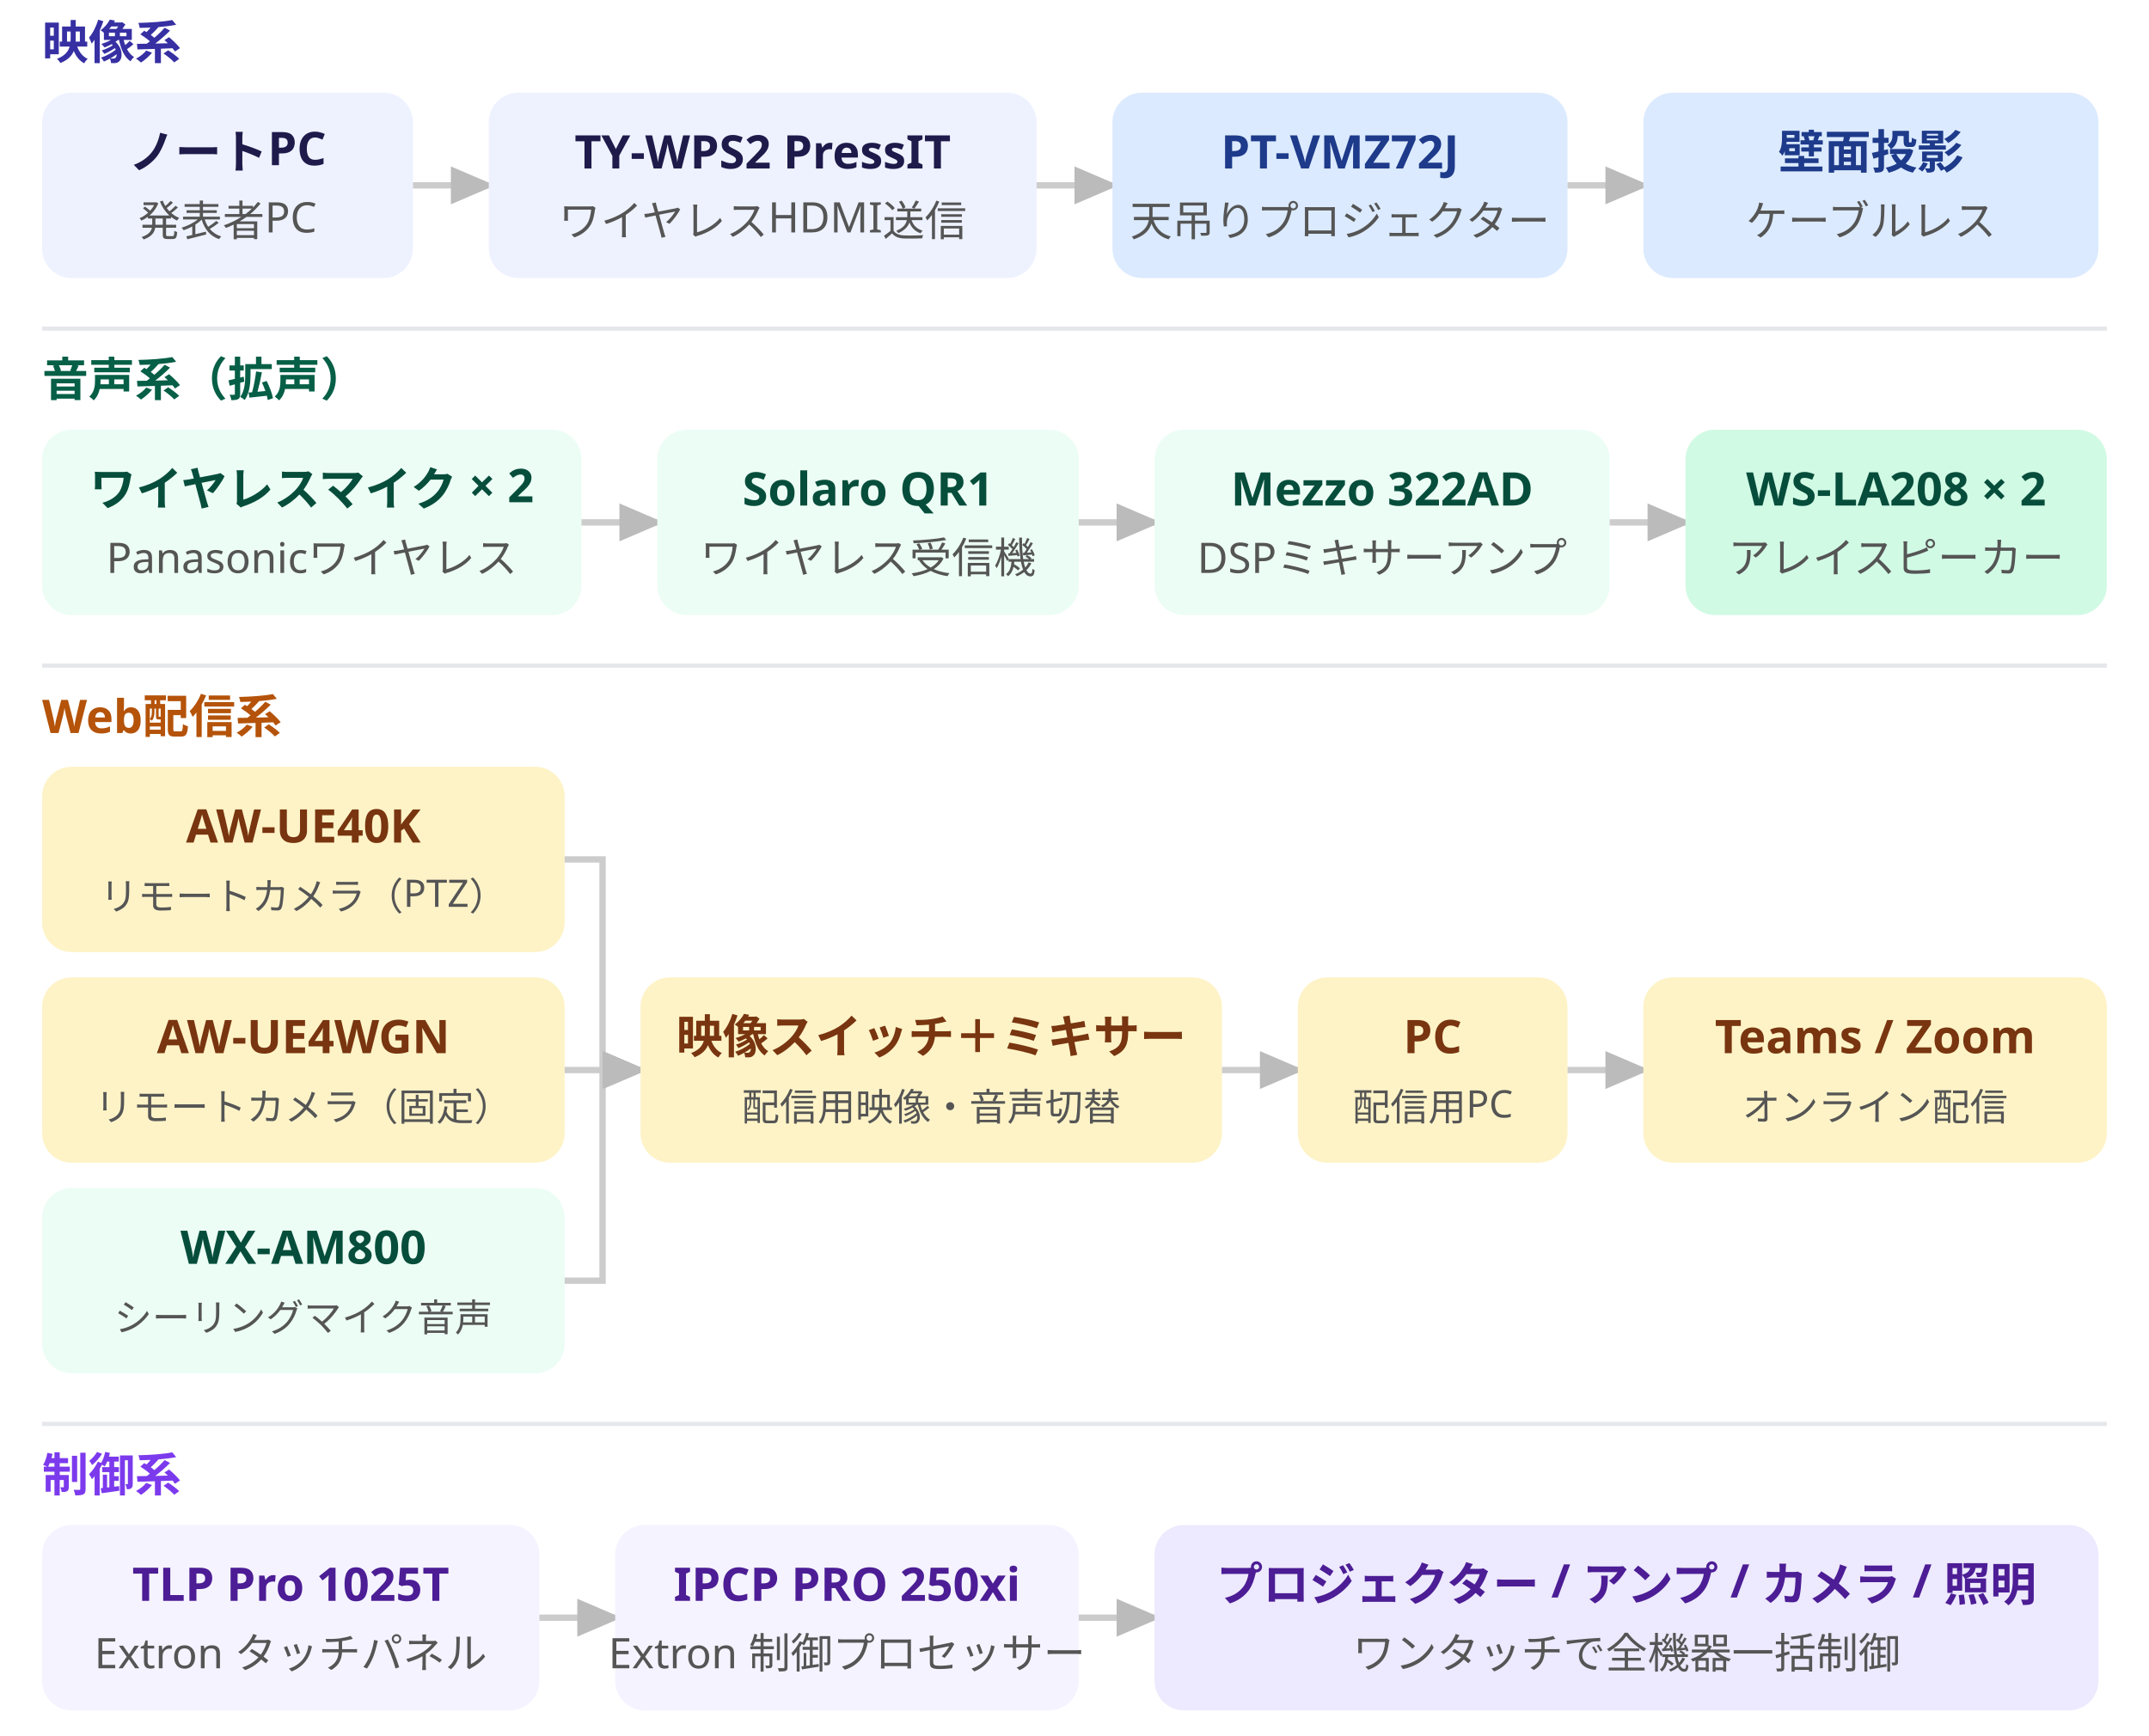
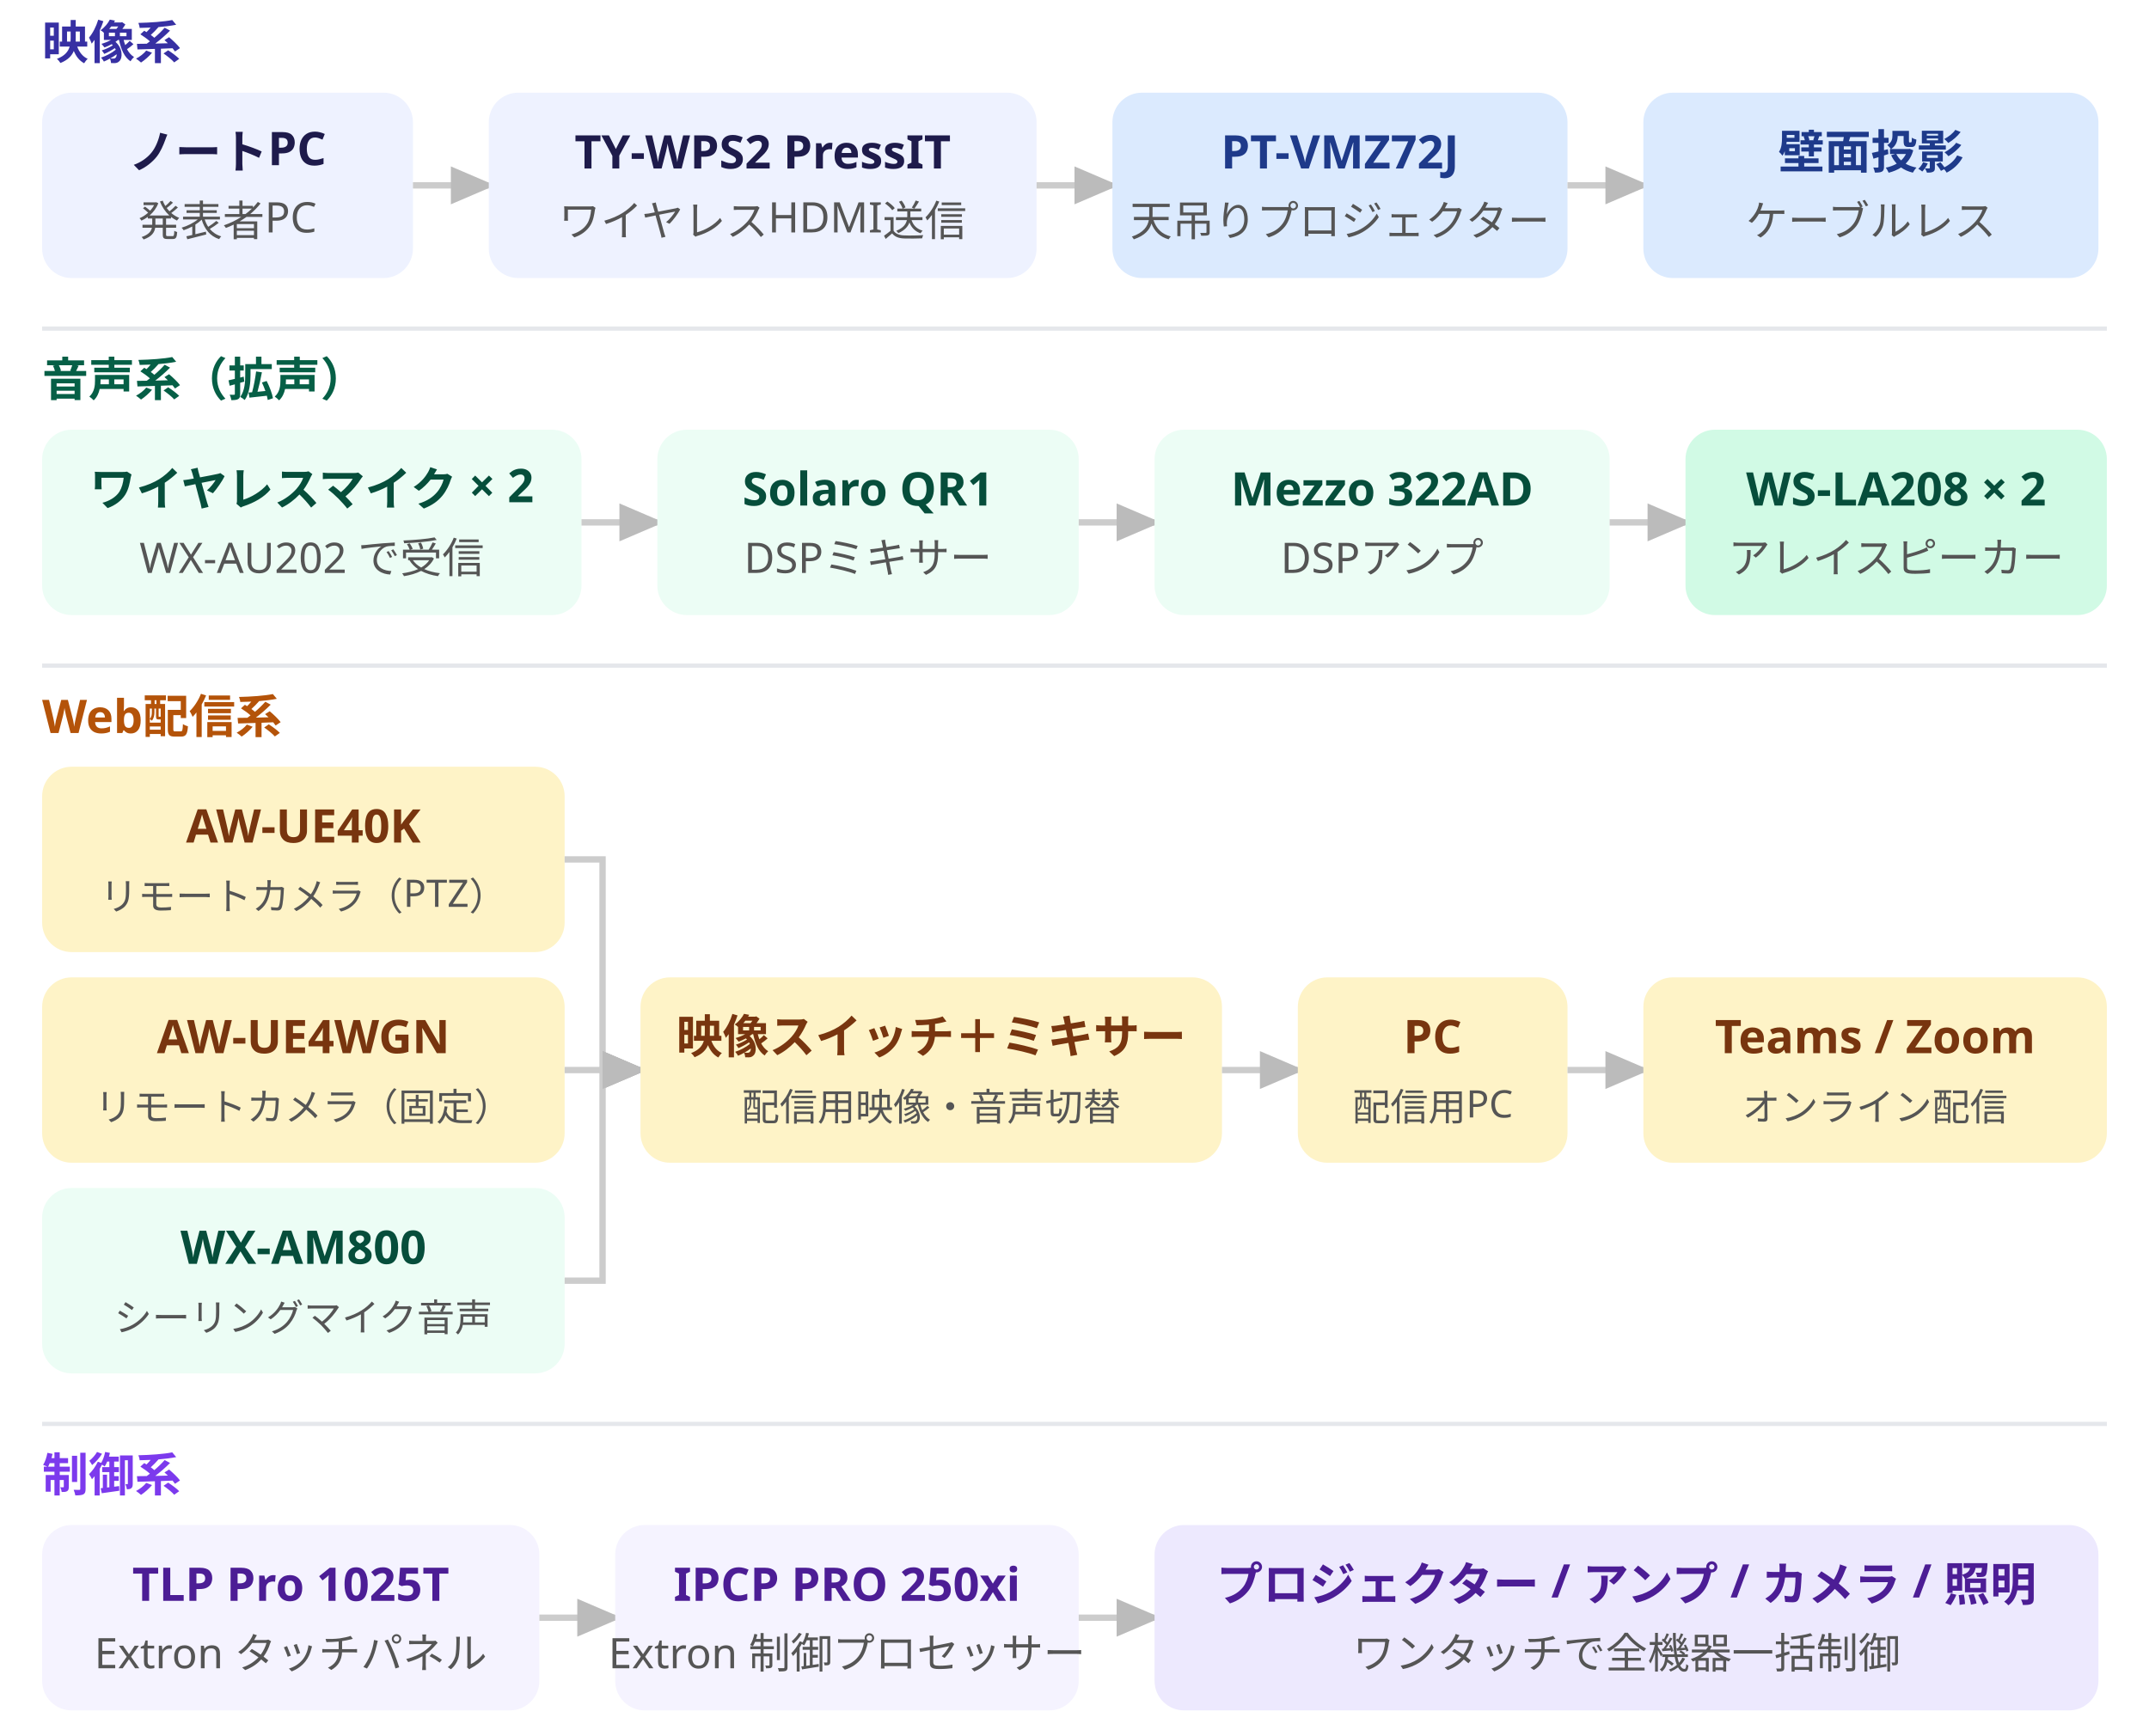
<svg xmlns="http://www.w3.org/2000/svg" viewBox="0 0 510 412" style="font-family:sans-serif;">
  <defs>
    <marker id="arw" markerWidth="7" markerHeight="7" refX="6" refY="3" orient="auto">
      <path d="M0,0 L0,6 L7,3 z" fill="#bbb" />
    </marker>
  </defs>
  <text x="10" y="14" font-size="11" font-weight="bold" fill="#3730a3">映像系</text>
  <rect x="10" y="22" width="88" height="44" rx="7" fill="#EEF2FF" />
  <text x="54" y="40" font-size="11" font-weight="bold" text-anchor="middle" fill="#1e1b4b">ノートPC</text>
  <text x="54" y="56" font-size="10" text-anchor="middle" fill="#555">発表者PC</text>
  <path d="M98,44 L116,44" stroke="#ccc" stroke-width="1.5" fill="none" marker-end="url(#arw)" />
  <rect x="116" y="22" width="130" height="44" rx="7" fill="#EEF2FF" />
  <text x="181" y="40" font-size="11" font-weight="bold" text-anchor="middle" fill="#1e1b4b">TY-WPS2 PressIT</text>
  <text x="181" y="56" font-size="10" text-anchor="middle" fill="#555">ワイヤレスHDMI送信</text>
  <path d="M246,44 L264,44" stroke="#ccc" stroke-width="1.5" fill="none" marker-end="url(#arw)" />
  <rect x="264" y="22" width="108" height="44" rx="7" fill="#DBEAFE" />
  <text x="318" y="40" font-size="11" font-weight="bold" text-anchor="middle" fill="#1e3a8a">PT-VMZ72J</text>
  <text x="318" y="56" font-size="10" text-anchor="middle" fill="#555">天吊りプロジェクター</text>
  <path d="M372,44 L390,44" stroke="#ccc" stroke-width="1.5" fill="none" marker-end="url(#arw)" />
  <rect x="390" y="22" width="108" height="44" rx="7" fill="#DBEAFE" />
  <text x="444" y="40" font-size="11" font-weight="bold" text-anchor="middle" fill="#1e3a8a">壁面投影</text>
  <text x="444" y="56" font-size="10" text-anchor="middle" fill="#555">ケーブルレス</text>
  <line x1="10" y1="78" x2="500" y2="78" stroke="#e5e7eb" stroke-width="1" />
  <text x="10" y="94" font-size="11" font-weight="bold" fill="#065f46">音声系（拡声）</text>
  <rect x="10" y="102" width="128" height="44" rx="7" fill="#ECFDF5" />
  <text x="74" y="120" font-size="11" font-weight="bold" text-anchor="middle" fill="#064e3b">ワイヤレスマイク × 2</text>
-   <text x="74" y="136" font-size="10" text-anchor="middle" fill="#555">Panasonicワイヤレス</text>
+   <text x="74" y="136" font-size="10" text-anchor="middle" fill="#555">WX-AU202 で受信</text>
  <path d="M138,124 L156,124" stroke="#ccc" stroke-width="1.5" fill="none" marker-end="url(#arw)" />
  <rect x="156" y="102" width="100" height="44" rx="7" fill="#ECFDF5" />
  <text x="206" y="120" font-size="11" font-weight="bold" text-anchor="middle" fill="#064e3b">Solaro QR1</text>
-   <text x="206" y="136" font-size="10" text-anchor="middle" fill="#555">ワイヤレス受信機</text>
+   <text x="206" y="136" font-size="10" text-anchor="middle" fill="#555">DSPミキサー</text>
  <path d="M256,124 L274,124" stroke="#ccc" stroke-width="1.5" fill="none" marker-end="url(#arw)" />
  <rect x="274" y="102" width="108" height="44" rx="7" fill="#ECFDF5" />
  <text x="328" y="120" font-size="11" font-weight="bold" text-anchor="middle" fill="#064e3b">Mezzo 322AD</text>
-   <text x="328" y="136" font-size="10" text-anchor="middle" fill="#555">DSPミキサーアンプ</text>
+   <text x="328" y="136" font-size="10" text-anchor="middle" fill="#555">DSPアンプ</text>
  <path d="M382,124 L400,124" stroke="#ccc" stroke-width="1.5" fill="none" marker-end="url(#arw)" />
  <rect x="400" y="102" width="100" height="44" rx="7" fill="#D1FAE5" />
  <text x="450" y="120" font-size="11" font-weight="bold" text-anchor="middle" fill="#064e3b">WS-LA208 × 2</text>
  <text x="450" y="136" font-size="10" text-anchor="middle" fill="#555">アレイスピーカー</text>
  <line x1="10" y1="158" x2="500" y2="158" stroke="#e5e7eb" stroke-width="1" />
  <text x="10" y="174" font-size="11" font-weight="bold" fill="#b45309">Web配信系</text>
  <rect x="10" y="182" width="124" height="44" rx="7" fill="#FEF3C7" />
  <text x="72" y="200" font-size="11" font-weight="bold" text-anchor="middle" fill="#78350f">AW-UE40K</text>
  <text x="72" y="216" font-size="9" text-anchor="middle" fill="#555">リモートカメラ（PTZ）</text>
  <rect x="10" y="232" width="124" height="44" rx="7" fill="#FEF3C7" />
  <text x="72" y="250" font-size="11" font-weight="bold" text-anchor="middle" fill="#78350f">AW-UE4WGN</text>
  <text x="72" y="266" font-size="9" text-anchor="middle" fill="#555">リモートカメラ（固定）</text>
  <rect x="10" y="282" width="124" height="44" rx="7" fill="#ECFDF5" />
  <text x="72" y="300" font-size="11" font-weight="bold" text-anchor="middle" fill="#064e3b">WX-AM800</text>
  <text x="72" y="316" font-size="9" text-anchor="middle" fill="#555">シーリングマイク音声</text>
  <path d="M134,204 L143,204 L143,254 L152,254" stroke="#ccc" stroke-width="1.5" fill="none" marker-end="url(#arw)" />
  <path d="M134,254 L152,254" stroke="#ccc" stroke-width="1.5" fill="none" marker-end="url(#arw)" />
  <path d="M134,304 L143,304 L143,254 L152,254" stroke="#ccc" stroke-width="1.5" fill="none" marker-end="url(#arw)" />
  <rect x="152" y="232" width="138" height="44" rx="7" fill="#FEF3C7" />
  <text x="221" y="250" font-size="11" font-weight="bold" text-anchor="middle" fill="#78350f">映像スイッチ＋ミキサー</text>
  <text x="221" y="266" font-size="9" text-anchor="middle" fill="#555">配信用映像・音声切替</text>
  <path d="M290,254 L308,254" stroke="#ccc" stroke-width="1.5" fill="none" marker-end="url(#arw)" />
  <rect x="308" y="232" width="64" height="44" rx="7" fill="#FEF3C7" />
  <text x="340" y="250" font-size="11" font-weight="bold" text-anchor="middle" fill="#78350f">PC</text>
  <text x="340" y="266" font-size="9" text-anchor="middle" fill="#555">配信用PC</text>
  <path d="M372,254 L390,254" stroke="#ccc" stroke-width="1.5" fill="none" marker-end="url(#arw)" />
  <rect x="390" y="232" width="110" height="44" rx="7" fill="#FEF3C7" />
  <text x="445" y="250" font-size="11" font-weight="bold" text-anchor="middle" fill="#78350f">Teams / Zoom</text>
  <text x="445" y="266" font-size="9" text-anchor="middle" fill="#555">オンライン配信</text>
  <line x1="10" y1="338" x2="500" y2="338" stroke="#e5e7eb" stroke-width="1" />
  <text x="10" y="354" font-size="11" font-weight="bold" fill="#7c3aed">制御系</text>
  <rect x="10" y="362" width="118" height="44" rx="7" fill="#F5F3FF" />
  <text x="69" y="380" font-size="11" font-weight="bold" text-anchor="middle" fill="#4c1d95">TLP Pro 1025T</text>
  <text x="69" y="396" font-size="10" text-anchor="middle" fill="#555">Extron タッチパネル</text>
  <path d="M128,384 L146,384" stroke="#ccc" stroke-width="1.5" fill="none" marker-end="url(#arw)" />
  <rect x="146" y="362" width="110" height="44" rx="7" fill="#F5F3FF" />
  <text x="201" y="380" font-size="11" font-weight="bold" text-anchor="middle" fill="#4c1d95">IPCP PRO 250xi</text>
  <text x="201" y="396" font-size="10" text-anchor="middle" fill="#555">Extron 制御プロセッサー</text>
  <path d="M256,384 L274,384" stroke="#ccc" stroke-width="1.5" fill="none" marker-end="url(#arw)" />
  <rect x="274" y="362" width="224" height="44" rx="7" fill="#EDE9FE" />
  <text x="386" y="380" font-size="11" font-weight="bold" text-anchor="middle" fill="#4c1d95">プロジェクター / アンプ / カメラ / 照明</text>
  <text x="386" y="396" font-size="10" text-anchor="middle" fill="#555">ワンタッチで全機器一括制御</text>
</svg>
